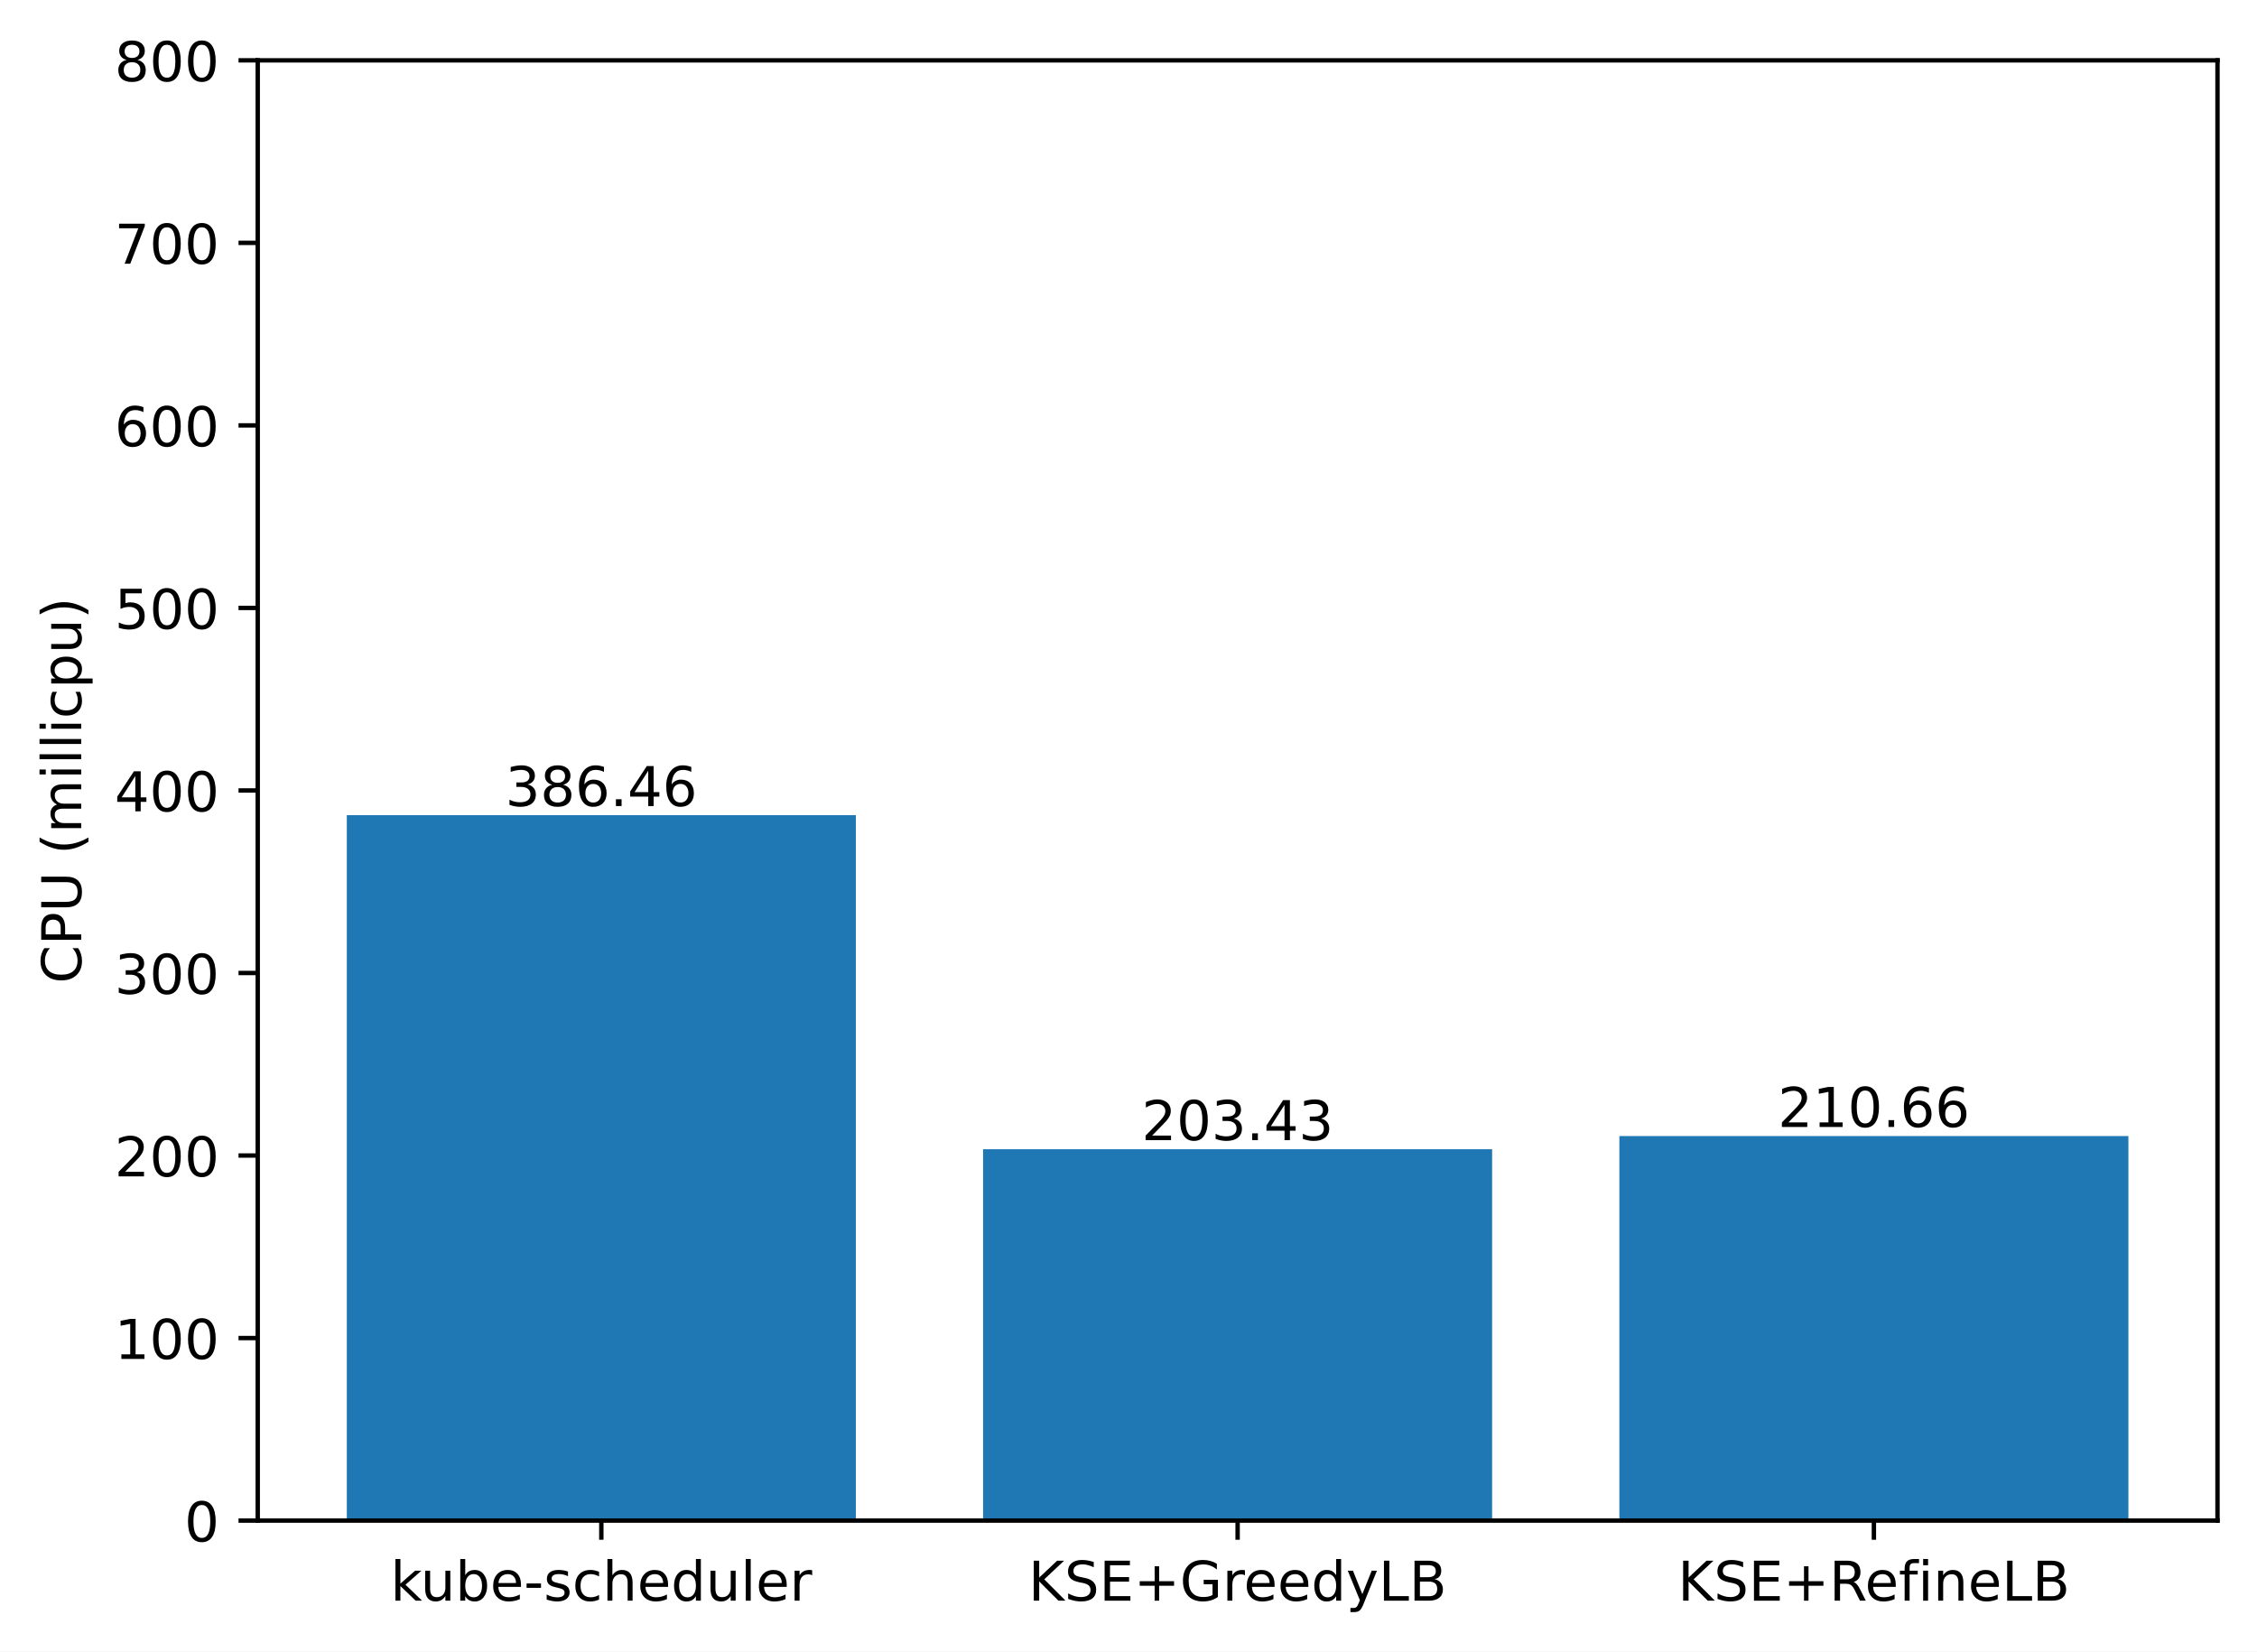
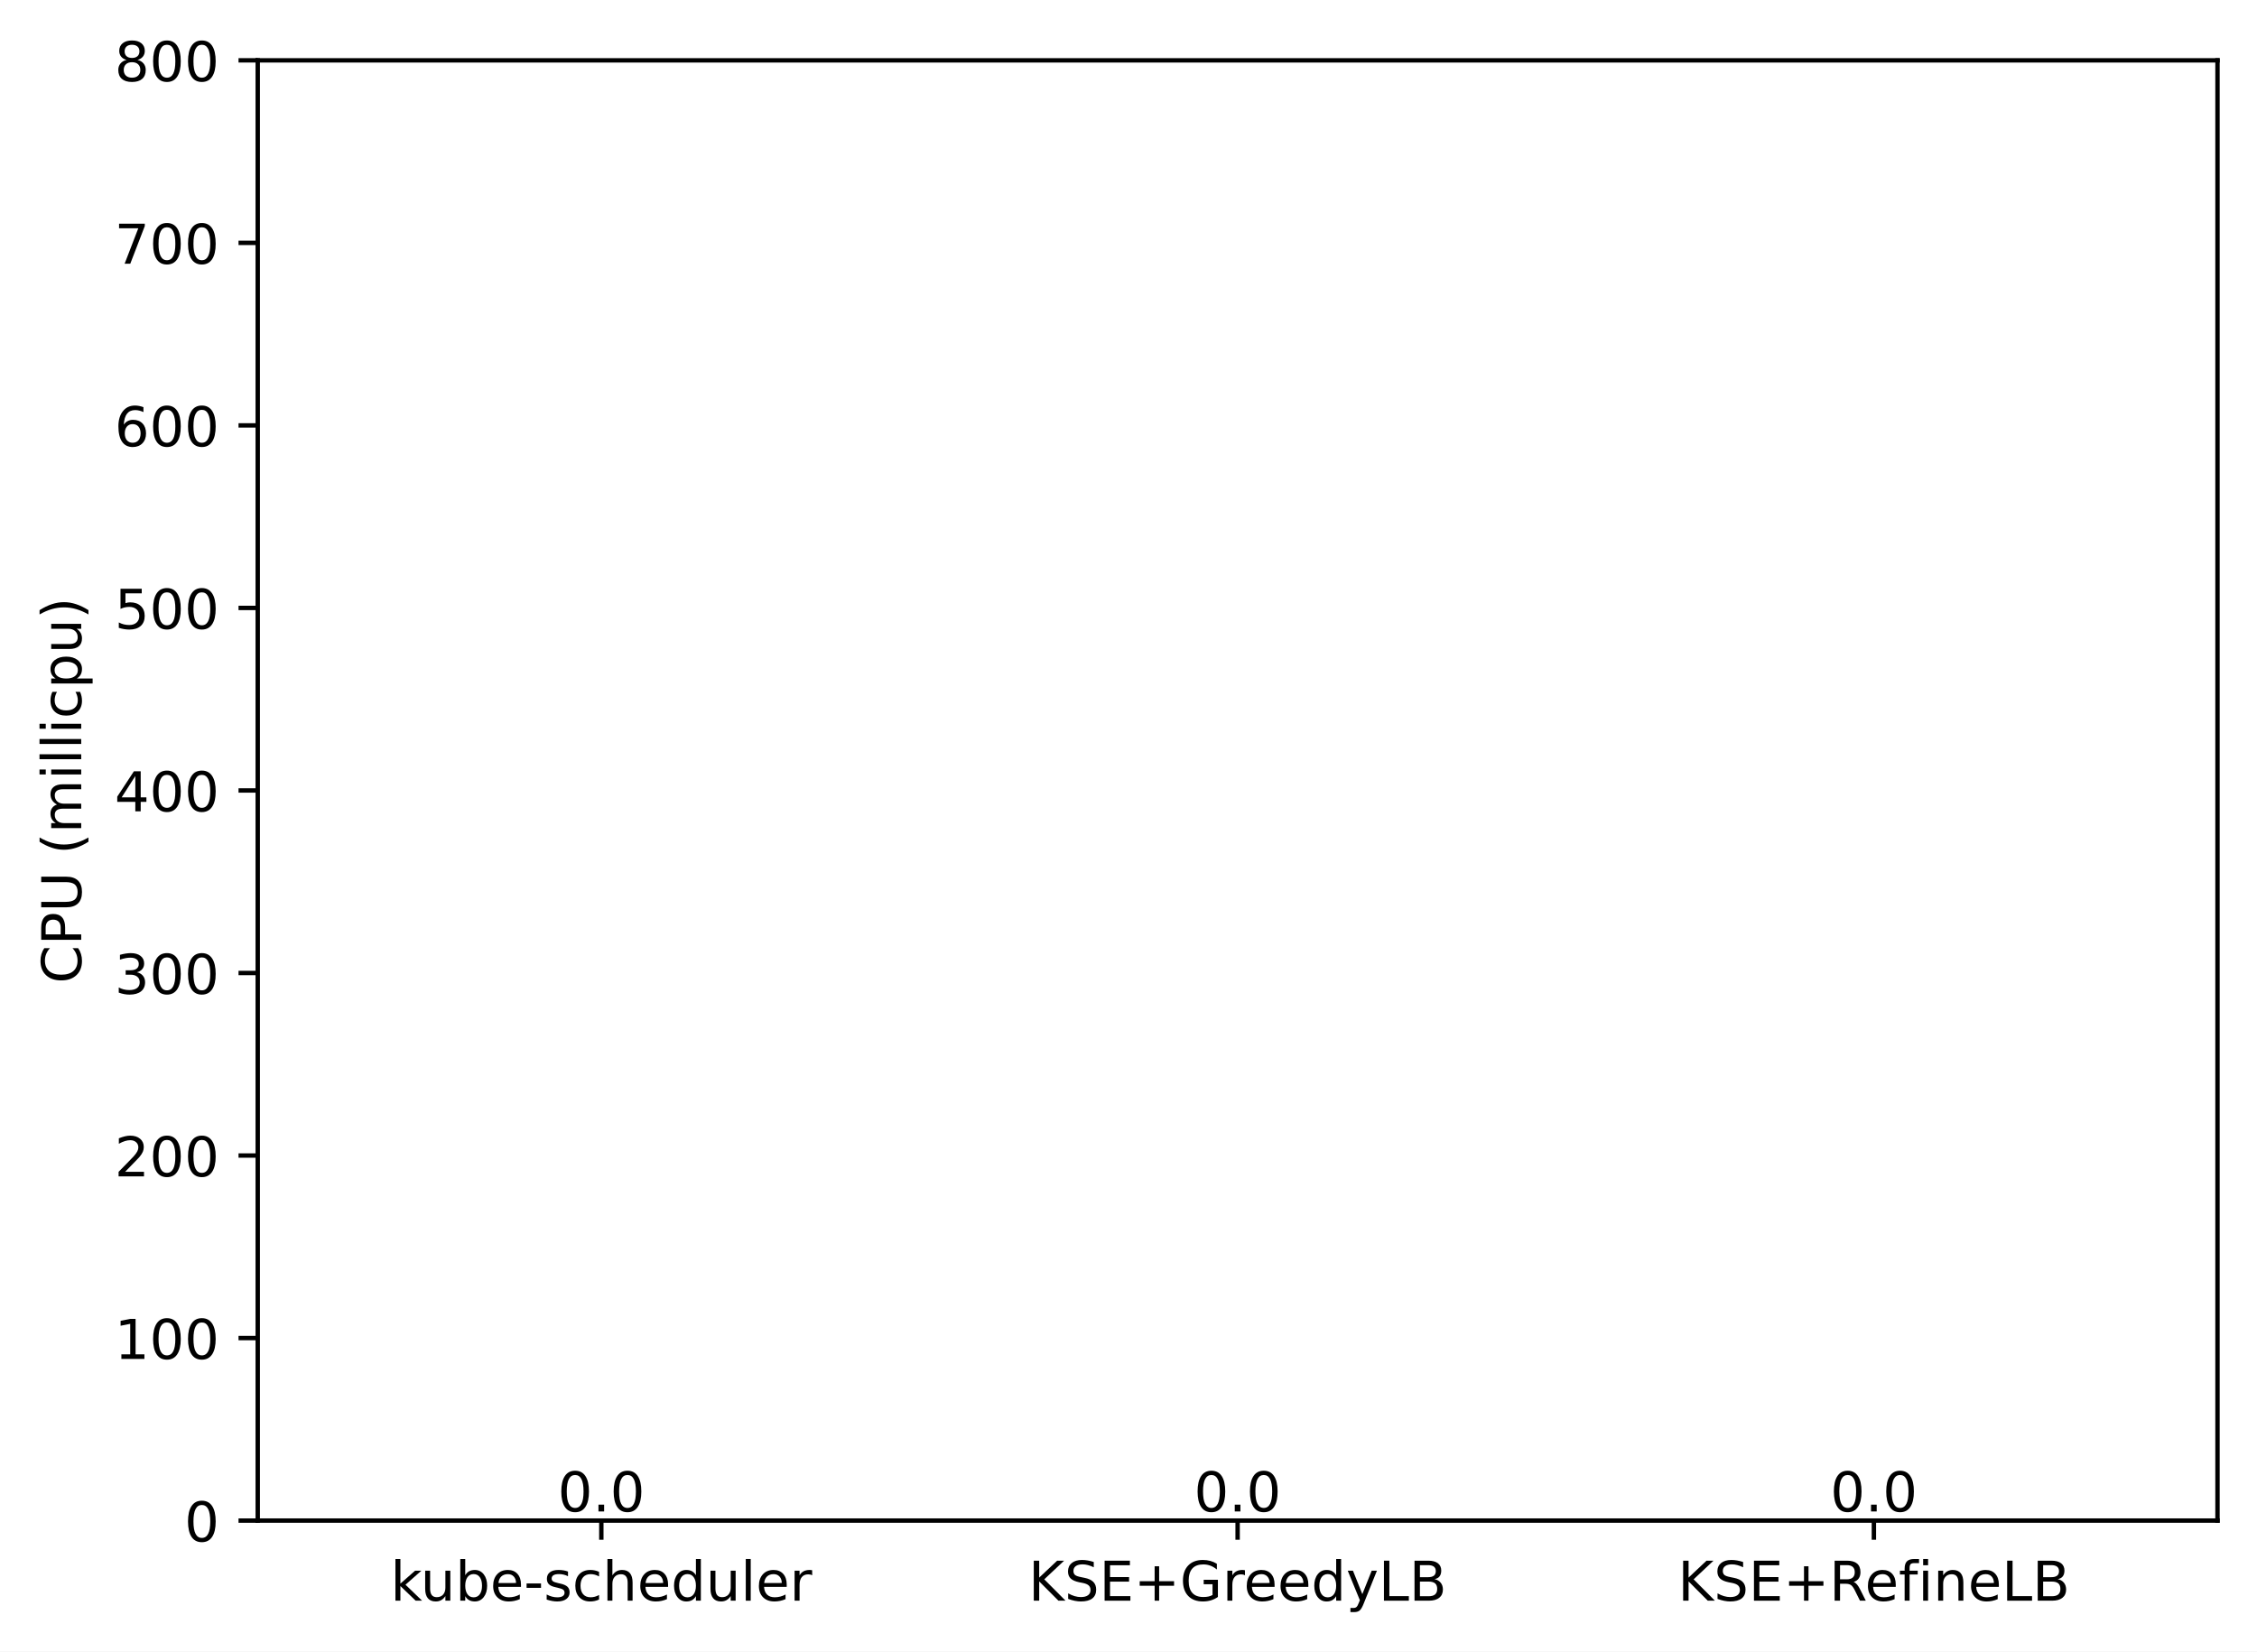
<svg xmlns="http://www.w3.org/2000/svg" xmlns:xlink="http://www.w3.org/1999/xlink" width="411.286pt" height="300.989pt" viewBox="0 0 411.286 300.989" version="1.1">
  <defs>
    <style type="text/css">*{stroke-linejoin: round; stroke-linecap: butt}</style>
  </defs>
  <g id="figure_1">
    <g id="patch_1">
      <path d="M 0 300.989  L 411.286 300.989  L 411.286 0  L 0 0  z " style="fill: #ffffff" />
    </g>
    <g id="axes_1">
      <g id="patch_2">
        <path d="M 46.966 277.111  L 404.086 277.111  L 404.086 10.999  L 46.966 10.999  z " style="fill: #ffffff" />
      </g>
      <g id="patch_3">
-         <path d="M 63.198 277.111  L 155.957 277.111  L 155.957 148.559  L 63.198 148.559  z " clip-path="url(#p1dfbb60855)" style="fill: #1f77b4" />
+         <path d="M 63.198 277.111  L 155.957 277.111  L 155.957 277.111  L 63.198 277.111  z " clip-path="url(#p0661f1fc77)" style="fill: #1f77b4" />
      </g>
      <g id="patch_4">
-         <path d="M 179.146 277.111  L 271.905 277.111  L 271.905 209.442  L 179.146 209.442  z " clip-path="url(#p1dfbb60855)" style="fill: #1f77b4" />
+         <path d="M 179.146 277.111  L 271.905 277.111  L 271.905 277.111  L 179.146 277.111  z " clip-path="url(#p0661f1fc77)" style="fill: #1f77b4" />
      </g>
      <g id="patch_5">
-         <path d="M 295.094 277.111  L 387.853 277.111  L 387.853 207.037  L 295.094 207.037  z " clip-path="url(#p1dfbb60855)" style="fill: #1f77b4" />
+         <path d="M 295.094 277.111  L 387.853 277.111  L 387.853 277.111  L 295.094 277.111  z " clip-path="url(#p0661f1fc77)" style="fill: #1f77b4" />
      </g>
      <g id="matplotlib.axis_1">
        <g id="xtick_1">
          <g id="line2d_1">
            <defs>
-               <path id="m12a49ad731" d="M 0 0  L 0 3.5  " style="stroke: #000000; stroke-width: 0.8" />
+               <path id="m8f7b9fd5b5" d="M 0 0  L 0 3.5  " style="stroke: #000000; stroke-width: 0.8" />
            </defs>
            <g>
-               <use xlink:href="#m12a49ad731" x="109.578" y="277.111" style="stroke: #000000; stroke-width: 0.8" />
+               <use xlink:href="#m8f7b9fd5b5" x="109.578" y="277.111" style="stroke: #000000; stroke-width: 0.8" />
            </g>
          </g>
          <g id="text_1">
            <g transform="translate(71.15179 291.7097)scale(0.1 -0.1)">
              <defs>
                <path id="DejaVuSans-6b" d="M 581 4863  L 1159 4863  L 1159 1991  L 2875 3500  L 3609 3500  L 1753 1863  L 3688 0  L 2938 0  L 1159 1709  L 1159 0  L 581 0  L 581 4863  z " transform="scale(0.015625)" />
                <path id="DejaVuSans-75" d="M 544 1381  L 544 3500  L 1119 3500  L 1119 1403  Q 1119 906 1312 657  Q 1506 409 1894 409  Q 2359 409 2629 706  Q 2900 1003 2900 1516  L 2900 3500  L 3475 3500  L 3475 0  L 2900 0  L 2900 538  Q 2691 219 2414 64  Q 2138 -91 1772 -91  Q 1169 -91 856 284  Q 544 659 544 1381  z M 1991 3584  L 1991 3584  z " transform="scale(0.015625)" />
                <path id="DejaVuSans-62" d="M 3116 1747  Q 3116 2381 2855 2742  Q 2594 3103 2138 3103  Q 1681 3103 1420 2742  Q 1159 2381 1159 1747  Q 1159 1113 1420 752  Q 1681 391 2138 391  Q 2594 391 2855 752  Q 3116 1113 3116 1747  z M 1159 2969  Q 1341 3281 1617 3432  Q 1894 3584 2278 3584  Q 2916 3584 3314 3078  Q 3713 2572 3713 1747  Q 3713 922 3314 415  Q 2916 -91 2278 -91  Q 1894 -91 1617 61  Q 1341 213 1159 525  L 1159 0  L 581 0  L 581 4863  L 1159 4863  L 1159 2969  z " transform="scale(0.015625)" />
                <path id="DejaVuSans-65" d="M 3597 1894  L 3597 1613  L 953 1613  Q 991 1019 1311 708  Q 1631 397 2203 397  Q 2534 397 2845 478  Q 3156 559 3463 722  L 3463 178  Q 3153 47 2828 -22  Q 2503 -91 2169 -91  Q 1331 -91 842 396  Q 353 884 353 1716  Q 353 2575 817 3079  Q 1281 3584 2069 3584  Q 2775 3584 3186 3129  Q 3597 2675 3597 1894  z M 3022 2063  Q 3016 2534 2758 2815  Q 2500 3097 2075 3097  Q 1594 3097 1305 2825  Q 1016 2553 972 2059  L 3022 2063  z " transform="scale(0.015625)" />
                <path id="DejaVuSans-2d" d="M 313 2009  L 1997 2009  L 1997 1497  L 313 1497  L 313 2009  z " transform="scale(0.015625)" />
                <path id="DejaVuSans-73" d="M 2834 3397  L 2834 2853  Q 2591 2978 2328 3040  Q 2066 3103 1784 3103  Q 1356 3103 1142 2972  Q 928 2841 928 2578  Q 928 2378 1081 2264  Q 1234 2150 1697 2047  L 1894 2003  Q 2506 1872 2764 1633  Q 3022 1394 3022 966  Q 3022 478 2636 193  Q 2250 -91 1575 -91  Q 1294 -91 989 -36  Q 684 19 347 128  L 347 722  Q 666 556 975 473  Q 1284 391 1588 391  Q 1994 391 2212 530  Q 2431 669 2431 922  Q 2431 1156 2273 1281  Q 2116 1406 1581 1522  L 1381 1569  Q 847 1681 609 1914  Q 372 2147 372 2553  Q 372 3047 722 3315  Q 1072 3584 1716 3584  Q 2034 3584 2315 3537  Q 2597 3491 2834 3397  z " transform="scale(0.015625)" />
                <path id="DejaVuSans-63" d="M 3122 3366  L 3122 2828  Q 2878 2963 2633 3030  Q 2388 3097 2138 3097  Q 1578 3097 1268 2742  Q 959 2388 959 1747  Q 959 1106 1268 751  Q 1578 397 2138 397  Q 2388 397 2633 464  Q 2878 531 3122 666  L 3122 134  Q 2881 22 2623 -34  Q 2366 -91 2075 -91  Q 1284 -91 818 406  Q 353 903 353 1747  Q 353 2603 823 3093  Q 1294 3584 2113 3584  Q 2378 3584 2631 3529  Q 2884 3475 3122 3366  z " transform="scale(0.015625)" />
                <path id="DejaVuSans-68" d="M 3513 2113  L 3513 0  L 2938 0  L 2938 2094  Q 2938 2591 2744 2837  Q 2550 3084 2163 3084  Q 1697 3084 1428 2787  Q 1159 2491 1159 1978  L 1159 0  L 581 0  L 581 4863  L 1159 4863  L 1159 2956  Q 1366 3272 1645 3428  Q 1925 3584 2291 3584  Q 2894 3584 3203 3211  Q 3513 2838 3513 2113  z " transform="scale(0.015625)" />
                <path id="DejaVuSans-64" d="M 2906 2969  L 2906 4863  L 3481 4863  L 3481 0  L 2906 0  L 2906 525  Q 2725 213 2448 61  Q 2172 -91 1784 -91  Q 1150 -91 751 415  Q 353 922 353 1747  Q 353 2572 751 3078  Q 1150 3584 1784 3584  Q 2172 3584 2448 3432  Q 2725 3281 2906 2969  z M 947 1747  Q 947 1113 1208 752  Q 1469 391 1925 391  Q 2381 391 2643 752  Q 2906 1113 2906 1747  Q 2906 2381 2643 2742  Q 2381 3103 1925 3103  Q 1469 3103 1208 2742  Q 947 2381 947 1747  z " transform="scale(0.015625)" />
                <path id="DejaVuSans-6c" d="M 603 4863  L 1178 4863  L 1178 0  L 603 0  L 603 4863  z " transform="scale(0.015625)" />
                <path id="DejaVuSans-72" d="M 2631 2963  Q 2534 3019 2420 3045  Q 2306 3072 2169 3072  Q 1681 3072 1420 2755  Q 1159 2438 1159 1844  L 1159 0  L 581 0  L 581 3500  L 1159 3500  L 1159 2956  Q 1341 3275 1631 3429  Q 1922 3584 2338 3584  Q 2397 3584 2469 3576  Q 2541 3569 2628 3553  L 2631 2963  z " transform="scale(0.015625)" />
              </defs>
              <use xlink:href="#DejaVuSans-6b" />
              <use xlink:href="#DejaVuSans-75" x="54.785" />
              <use xlink:href="#DejaVuSans-62" x="118.164" />
              <use xlink:href="#DejaVuSans-65" x="181.641" />
              <use xlink:href="#DejaVuSans-2d" x="243.164" />
              <use xlink:href="#DejaVuSans-73" x="279.248" />
              <use xlink:href="#DejaVuSans-63" x="331.348" />
              <use xlink:href="#DejaVuSans-68" x="386.328" />
              <use xlink:href="#DejaVuSans-65" x="449.707" />
              <use xlink:href="#DejaVuSans-64" x="511.23" />
              <use xlink:href="#DejaVuSans-75" x="574.707" />
              <use xlink:href="#DejaVuSans-6c" x="638.086" />
              <use xlink:href="#DejaVuSans-65" x="665.869" />
              <use xlink:href="#DejaVuSans-72" x="727.393" />
            </g>
          </g>
        </g>
        <g id="xtick_2">
          <g id="line2d_2">
            <g>
-               <use xlink:href="#m12a49ad731" x="225.526" y="277.111" style="stroke: #000000; stroke-width: 0.8" />
+               <use xlink:href="#m8f7b9fd5b5" x="225.526" y="277.111" style="stroke: #000000; stroke-width: 0.8" />
            </g>
          </g>
          <g id="text_2">
            <g transform="translate(187.403 291.7097)scale(0.1 -0.1)">
              <defs>
                <path id="DejaVuSans-4b" d="M 628 4666  L 1259 4666  L 1259 2694  L 3353 4666  L 4166 4666  L 1850 2491  L 4331 0  L 3500 0  L 1259 2247  L 1259 0  L 628 0  L 628 4666  z " transform="scale(0.015625)" />
                <path id="DejaVuSans-53" d="M 3425 4513  L 3425 3897  Q 3066 4069 2747 4153  Q 2428 4238 2131 4238  Q 1616 4238 1336 4038  Q 1056 3838 1056 3469  Q 1056 3159 1242 3001  Q 1428 2844 1947 2747  L 2328 2669  Q 3034 2534 3370 2195  Q 3706 1856 3706 1288  Q 3706 609 3251 259  Q 2797 -91 1919 -91  Q 1588 -91 1214 -16  Q 841 59 441 206  L 441 856  Q 825 641 1194 531  Q 1563 422 1919 422  Q 2459 422 2753 634  Q 3047 847 3047 1241  Q 3047 1584 2836 1778  Q 2625 1972 2144 2069  L 1759 2144  Q 1053 2284 737 2584  Q 422 2884 422 3419  Q 422 4038 858 4394  Q 1294 4750 2059 4750  Q 2388 4750 2728 4690  Q 3069 4631 3425 4513  z " transform="scale(0.015625)" />
                <path id="DejaVuSans-45" d="M 628 4666  L 3578 4666  L 3578 4134  L 1259 4134  L 1259 2753  L 3481 2753  L 3481 2222  L 1259 2222  L 1259 531  L 3634 531  L 3634 0  L 628 0  L 628 4666  z " transform="scale(0.015625)" />
                <path id="DejaVuSans-2b" d="M 2944 4013  L 2944 2272  L 4684 2272  L 4684 1741  L 2944 1741  L 2944 0  L 2419 0  L 2419 1741  L 678 1741  L 678 2272  L 2419 2272  L 2419 4013  L 2944 4013  z " transform="scale(0.015625)" />
                <path id="DejaVuSans-47" d="M 3809 666  L 3809 1919  L 2778 1919  L 2778 2438  L 4434 2438  L 4434 434  Q 4069 175 3628 42  Q 3188 -91 2688 -91  Q 1594 -91 976 548  Q 359 1188 359 2328  Q 359 3472 976 4111  Q 1594 4750 2688 4750  Q 3144 4750 3555 4637  Q 3966 4525 4313 4306  L 4313 3634  Q 3963 3931 3569 4081  Q 3175 4231 2741 4231  Q 1884 4231 1454 3753  Q 1025 3275 1025 2328  Q 1025 1384 1454 906  Q 1884 428 2741 428  Q 3075 428 3337 486  Q 3600 544 3809 666  z " transform="scale(0.015625)" />
                <path id="DejaVuSans-79" d="M 2059 -325  Q 1816 -950 1584 -1140  Q 1353 -1331 966 -1331  L 506 -1331  L 506 -850  L 844 -850  Q 1081 -850 1212 -737  Q 1344 -625 1503 -206  L 1606 56  L 191 3500  L 800 3500  L 1894 763  L 2988 3500  L 3597 3500  L 2059 -325  z " transform="scale(0.015625)" />
                <path id="DejaVuSans-4c" d="M 628 4666  L 1259 4666  L 1259 531  L 3531 531  L 3531 0  L 628 0  L 628 4666  z " transform="scale(0.015625)" />
                <path id="DejaVuSans-42" d="M 1259 2228  L 1259 519  L 2272 519  Q 2781 519 3026 730  Q 3272 941 3272 1375  Q 3272 1813 3026 2020  Q 2781 2228 2272 2228  L 1259 2228  z M 1259 4147  L 1259 2741  L 2194 2741  Q 2656 2741 2882 2914  Q 3109 3088 3109 3444  Q 3109 3797 2882 3972  Q 2656 4147 2194 4147  L 1259 4147  z M 628 4666  L 2241 4666  Q 2963 4666 3353 4366  Q 3744 4066 3744 3513  Q 3744 3084 3544 2831  Q 3344 2578 2956 2516  Q 3422 2416 3680 2098  Q 3938 1781 3938 1306  Q 3938 681 3513 340  Q 3088 0 2303 0  L 628 0  L 628 4666  z " transform="scale(0.015625)" />
              </defs>
              <use xlink:href="#DejaVuSans-4b" />
              <use xlink:href="#DejaVuSans-53" x="65.576" />
              <use xlink:href="#DejaVuSans-45" x="129.053" />
              <use xlink:href="#DejaVuSans-2b" x="192.236" />
              <use xlink:href="#DejaVuSans-47" x="276.025" />
              <use xlink:href="#DejaVuSans-72" x="353.516" />
              <use xlink:href="#DejaVuSans-65" x="392.379" />
              <use xlink:href="#DejaVuSans-65" x="453.902" />
              <use xlink:href="#DejaVuSans-64" x="515.426" />
              <use xlink:href="#DejaVuSans-79" x="578.902" />
              <use xlink:href="#DejaVuSans-4c" x="638.082" />
              <use xlink:href="#DejaVuSans-42" x="693.795" />
            </g>
          </g>
        </g>
        <g id="xtick_3">
          <g id="line2d_3">
            <g>
-               <use xlink:href="#m12a49ad731" x="341.474" y="277.111" style="stroke: #000000; stroke-width: 0.8" />
+               <use xlink:href="#m8f7b9fd5b5" x="341.474" y="277.111" style="stroke: #000000; stroke-width: 0.8" />
            </g>
          </g>
          <g id="text_3">
            <g transform="translate(305.7346 291.7097)scale(0.1 -0.1)">
              <defs>
                <path id="DejaVuSans-52" d="M 2841 2188  Q 3044 2119 3236 1894  Q 3428 1669 3622 1275  L 4263 0  L 3584 0  L 2988 1197  Q 2756 1666 2539 1819  Q 2322 1972 1947 1972  L 1259 1972  L 1259 0  L 628 0  L 628 4666  L 2053 4666  Q 2853 4666 3247 4331  Q 3641 3997 3641 3322  Q 3641 2881 3436 2590  Q 3231 2300 2841 2188  z M 1259 4147  L 1259 2491  L 2053 2491  Q 2509 2491 2742 2702  Q 2975 2913 2975 3322  Q 2975 3731 2742 3939  Q 2509 4147 2053 4147  L 1259 4147  z " transform="scale(0.015625)" />
                <path id="DejaVuSans-66" d="M 2375 4863  L 2375 4384  L 1825 4384  Q 1516 4384 1395 4259  Q 1275 4134 1275 3809  L 1275 3500  L 2222 3500  L 2222 3053  L 1275 3053  L 1275 0  L 697 0  L 697 3053  L 147 3053  L 147 3500  L 697 3500  L 697 3744  Q 697 4328 969 4595  Q 1241 4863 1831 4863  L 2375 4863  z " transform="scale(0.015625)" />
                <path id="DejaVuSans-69" d="M 603 3500  L 1178 3500  L 1178 0  L 603 0  L 603 3500  z M 603 4863  L 1178 4863  L 1178 4134  L 603 4134  L 603 4863  z " transform="scale(0.015625)" />
                <path id="DejaVuSans-6e" d="M 3513 2113  L 3513 0  L 2938 0  L 2938 2094  Q 2938 2591 2744 2837  Q 2550 3084 2163 3084  Q 1697 3084 1428 2787  Q 1159 2491 1159 1978  L 1159 0  L 581 0  L 581 3500  L 1159 3500  L 1159 2956  Q 1366 3272 1645 3428  Q 1925 3584 2291 3584  Q 2894 3584 3203 3211  Q 3513 2838 3513 2113  z " transform="scale(0.015625)" />
              </defs>
              <use xlink:href="#DejaVuSans-4b" />
              <use xlink:href="#DejaVuSans-53" x="65.576" />
              <use xlink:href="#DejaVuSans-45" x="129.053" />
              <use xlink:href="#DejaVuSans-2b" x="192.236" />
              <use xlink:href="#DejaVuSans-52" x="276.025" />
              <use xlink:href="#DejaVuSans-65" x="341.008" />
              <use xlink:href="#DejaVuSans-66" x="402.531" />
              <use xlink:href="#DejaVuSans-69" x="437.736" />
              <use xlink:href="#DejaVuSans-6e" x="465.52" />
              <use xlink:href="#DejaVuSans-65" x="528.898" />
              <use xlink:href="#DejaVuSans-4c" x="590.422" />
              <use xlink:href="#DejaVuSans-42" x="646.135" />
            </g>
          </g>
        </g>
      </g>
      <g id="matplotlib.axis_2">
        <g id="ytick_1">
          <g id="line2d_4">
            <defs>
-               <path id="m84118d492f" d="M 0 0  L -3.5 0  " style="stroke: #000000; stroke-width: 0.8" />
+               <path id="m9629a2ca5a" d="M 0 0  L -3.5 0  " style="stroke: #000000; stroke-width: 0.8" />
            </defs>
            <g>
-               <use xlink:href="#m84118d492f" x="46.966" y="277.111" style="stroke: #000000; stroke-width: 0.8" />
+               <use xlink:href="#m9629a2ca5a" x="46.966" y="277.111" style="stroke: #000000; stroke-width: 0.8" />
            </g>
          </g>
          <g id="text_4">
            <g transform="translate(33.60312 280.9104)scale(0.1 -0.1)">
              <defs>
                <path id="DejaVuSans-30" d="M 2034 4250  Q 1547 4250 1301 3770  Q 1056 3291 1056 2328  Q 1056 1369 1301 889  Q 1547 409 2034 409  Q 2525 409 2770 889  Q 3016 1369 3016 2328  Q 3016 3291 2770 3770  Q 2525 4250 2034 4250  z M 2034 4750  Q 2819 4750 3233 4129  Q 3647 3509 3647 2328  Q 3647 1150 3233 529  Q 2819 -91 2034 -91  Q 1250 -91 836 529  Q 422 1150 422 2328  Q 422 3509 836 4129  Q 1250 4750 2034 4750  z " transform="scale(0.015625)" />
              </defs>
              <use xlink:href="#DejaVuSans-30" />
            </g>
          </g>
        </g>
        <g id="ytick_2">
          <g id="line2d_5">
            <g>
-               <use xlink:href="#m84118d492f" x="46.966" y="243.847" style="stroke: #000000; stroke-width: 0.8" />
+               <use xlink:href="#m9629a2ca5a" x="46.966" y="243.847" style="stroke: #000000; stroke-width: 0.8" />
            </g>
          </g>
          <g id="text_5">
            <g transform="translate(20.87813 247.6464)scale(0.1 -0.1)">
              <defs>
                <path id="DejaVuSans-31" d="M 794 531  L 1825 531  L 1825 4091  L 703 3866  L 703 4441  L 1819 4666  L 2450 4666  L 2450 531  L 3481 531  L 3481 0  L 794 0  L 794 531  z " transform="scale(0.015625)" />
              </defs>
              <use xlink:href="#DejaVuSans-31" />
              <use xlink:href="#DejaVuSans-30" x="63.623" />
              <use xlink:href="#DejaVuSans-30" x="127.246" />
            </g>
          </g>
        </g>
        <g id="ytick_3">
          <g id="line2d_6">
            <g>
-               <use xlink:href="#m84118d492f" x="46.966" y="210.583" style="stroke: #000000; stroke-width: 0.8" />
+               <use xlink:href="#m9629a2ca5a" x="46.966" y="210.583" style="stroke: #000000; stroke-width: 0.8" />
            </g>
          </g>
          <g id="text_6">
            <g transform="translate(20.87813 214.3824)scale(0.1 -0.1)">
              <defs>
                <path id="DejaVuSans-32" d="M 1228 531  L 3431 531  L 3431 0  L 469 0  L 469 531  Q 828 903 1448 1529  Q 2069 2156 2228 2338  Q 2531 2678 2651 2914  Q 2772 3150 2772 3378  Q 2772 3750 2511 3984  Q 2250 4219 1831 4219  Q 1534 4219 1204 4116  Q 875 4013 500 3803  L 500 4441  Q 881 4594 1212 4672  Q 1544 4750 1819 4750  Q 2544 4750 2975 4387  Q 3406 4025 3406 3419  Q 3406 3131 3298 2873  Q 3191 2616 2906 2266  Q 2828 2175 2409 1742  Q 1991 1309 1228 531  z " transform="scale(0.015625)" />
              </defs>
              <use xlink:href="#DejaVuSans-32" />
              <use xlink:href="#DejaVuSans-30" x="63.623" />
              <use xlink:href="#DejaVuSans-30" x="127.246" />
            </g>
          </g>
        </g>
        <g id="ytick_4">
          <g id="line2d_7">
            <g>
-               <use xlink:href="#m84118d492f" x="46.966" y="177.319" style="stroke: #000000; stroke-width: 0.8" />
+               <use xlink:href="#m9629a2ca5a" x="46.966" y="177.319" style="stroke: #000000; stroke-width: 0.8" />
            </g>
          </g>
          <g id="text_7">
            <g transform="translate(20.87813 181.1184)scale(0.1 -0.1)">
              <defs>
                <path id="DejaVuSans-33" d="M 2597 2516  Q 3050 2419 3304 2112  Q 3559 1806 3559 1356  Q 3559 666 3084 287  Q 2609 -91 1734 -91  Q 1441 -91 1130 -33  Q 819 25 488 141  L 488 750  Q 750 597 1062 519  Q 1375 441 1716 441  Q 2309 441 2620 675  Q 2931 909 2931 1356  Q 2931 1769 2642 2001  Q 2353 2234 1838 2234  L 1294 2234  L 1294 2753  L 1863 2753  Q 2328 2753 2575 2939  Q 2822 3125 2822 3475  Q 2822 3834 2567 4026  Q 2313 4219 1838 4219  Q 1578 4219 1281 4162  Q 984 4106 628 3988  L 628 4550  Q 988 4650 1302 4700  Q 1616 4750 1894 4750  Q 2613 4750 3031 4423  Q 3450 4097 3450 3541  Q 3450 3153 3228 2886  Q 3006 2619 2597 2516  z " transform="scale(0.015625)" />
              </defs>
              <use xlink:href="#DejaVuSans-33" />
              <use xlink:href="#DejaVuSans-30" x="63.623" />
              <use xlink:href="#DejaVuSans-30" x="127.246" />
            </g>
          </g>
        </g>
        <g id="ytick_5">
          <g id="line2d_8">
            <g>
-               <use xlink:href="#m84118d492f" x="46.966" y="144.055" style="stroke: #000000; stroke-width: 0.8" />
+               <use xlink:href="#m9629a2ca5a" x="46.966" y="144.055" style="stroke: #000000; stroke-width: 0.8" />
            </g>
          </g>
          <g id="text_8">
            <g transform="translate(20.87813 147.8544)scale(0.1 -0.1)">
              <defs>
                <path id="DejaVuSans-34" d="M 2419 4116  L 825 1625  L 2419 1625  L 2419 4116  z M 2253 4666  L 3047 4666  L 3047 1625  L 3713 1625  L 3713 1100  L 3047 1100  L 3047 0  L 2419 0  L 2419 1100  L 313 1100  L 313 1709  L 2253 4666  z " transform="scale(0.015625)" />
              </defs>
              <use xlink:href="#DejaVuSans-34" />
              <use xlink:href="#DejaVuSans-30" x="63.623" />
              <use xlink:href="#DejaVuSans-30" x="127.246" />
            </g>
          </g>
        </g>
        <g id="ytick_6">
          <g id="line2d_9">
            <g>
-               <use xlink:href="#m84118d492f" x="46.966" y="110.791" style="stroke: #000000; stroke-width: 0.8" />
+               <use xlink:href="#m9629a2ca5a" x="46.966" y="110.791" style="stroke: #000000; stroke-width: 0.8" />
            </g>
          </g>
          <g id="text_9">
            <g transform="translate(20.87813 114.5904)scale(0.1 -0.1)">
              <defs>
                <path id="DejaVuSans-35" d="M 691 4666  L 3169 4666  L 3169 4134  L 1269 4134  L 1269 2991  Q 1406 3038 1543 3061  Q 1681 3084 1819 3084  Q 2600 3084 3056 2656  Q 3513 2228 3513 1497  Q 3513 744 3044 326  Q 2575 -91 1722 -91  Q 1428 -91 1123 -41  Q 819 9 494 109  L 494 744  Q 775 591 1075 516  Q 1375 441 1709 441  Q 2250 441 2565 725  Q 2881 1009 2881 1497  Q 2881 1984 2565 2268  Q 2250 2553 1709 2553  Q 1456 2553 1204 2497  Q 953 2441 691 2322  L 691 4666  z " transform="scale(0.015625)" />
              </defs>
              <use xlink:href="#DejaVuSans-35" />
              <use xlink:href="#DejaVuSans-30" x="63.623" />
              <use xlink:href="#DejaVuSans-30" x="127.246" />
            </g>
          </g>
        </g>
        <g id="ytick_7">
          <g id="line2d_10">
            <g>
-               <use xlink:href="#m84118d492f" x="46.966" y="77.527" style="stroke: #000000; stroke-width: 0.8" />
+               <use xlink:href="#m9629a2ca5a" x="46.966" y="77.527" style="stroke: #000000; stroke-width: 0.8" />
            </g>
          </g>
          <g id="text_10">
            <g transform="translate(20.87813 81.32644)scale(0.1 -0.1)">
              <defs>
                <path id="DejaVuSans-36" d="M 2113 2584  Q 1688 2584 1439 2293  Q 1191 2003 1191 1497  Q 1191 994 1439 701  Q 1688 409 2113 409  Q 2538 409 2786 701  Q 3034 994 3034 1497  Q 3034 2003 2786 2293  Q 2538 2584 2113 2584  z M 3366 4563  L 3366 3988  Q 3128 4100 2886 4159  Q 2644 4219 2406 4219  Q 1781 4219 1451 3797  Q 1122 3375 1075 2522  Q 1259 2794 1537 2939  Q 1816 3084 2150 3084  Q 2853 3084 3261 2657  Q 3669 2231 3669 1497  Q 3669 778 3244 343  Q 2819 -91 2113 -91  Q 1303 -91 875 529  Q 447 1150 447 2328  Q 447 3434 972 4092  Q 1497 4750 2381 4750  Q 2619 4750 2861 4703  Q 3103 4656 3366 4563  z " transform="scale(0.015625)" />
              </defs>
              <use xlink:href="#DejaVuSans-36" />
              <use xlink:href="#DejaVuSans-30" x="63.623" />
              <use xlink:href="#DejaVuSans-30" x="127.246" />
            </g>
          </g>
        </g>
        <g id="ytick_8">
          <g id="line2d_11">
            <g>
-               <use xlink:href="#m84118d492f" x="46.966" y="44.263" style="stroke: #000000; stroke-width: 0.8" />
+               <use xlink:href="#m9629a2ca5a" x="46.966" y="44.263" style="stroke: #000000; stroke-width: 0.8" />
            </g>
          </g>
          <g id="text_11">
            <g transform="translate(20.87813 48.06244)scale(0.1 -0.1)">
              <defs>
                <path id="DejaVuSans-37" d="M 525 4666  L 3525 4666  L 3525 4397  L 1831 0  L 1172 0  L 2766 4134  L 525 4134  L 525 4666  z " transform="scale(0.015625)" />
              </defs>
              <use xlink:href="#DejaVuSans-37" />
              <use xlink:href="#DejaVuSans-30" x="63.623" />
              <use xlink:href="#DejaVuSans-30" x="127.246" />
            </g>
          </g>
        </g>
        <g id="ytick_9">
          <g id="line2d_12">
            <g>
-               <use xlink:href="#m84118d492f" x="46.966" y="10.999" style="stroke: #000000; stroke-width: 0.8" />
+               <use xlink:href="#m9629a2ca5a" x="46.966" y="10.999" style="stroke: #000000; stroke-width: 0.8" />
            </g>
          </g>
          <g id="text_12">
            <g transform="translate(20.87813 14.79844)scale(0.1 -0.1)">
              <defs>
                <path id="DejaVuSans-38" d="M 2034 2216  Q 1584 2216 1326 1975  Q 1069 1734 1069 1313  Q 1069 891 1326 650  Q 1584 409 2034 409  Q 2484 409 2743 651  Q 3003 894 3003 1313  Q 3003 1734 2745 1975  Q 2488 2216 2034 2216  z M 1403 2484  Q 997 2584 770 2862  Q 544 3141 544 3541  Q 544 4100 942 4425  Q 1341 4750 2034 4750  Q 2731 4750 3128 4425  Q 3525 4100 3525 3541  Q 3525 3141 3298 2862  Q 3072 2584 2669 2484  Q 3125 2378 3379 2068  Q 3634 1759 3634 1313  Q 3634 634 3220 271  Q 2806 -91 2034 -91  Q 1263 -91 848 271  Q 434 634 434 1313  Q 434 1759 690 2068  Q 947 2378 1403 2484  z M 1172 3481  Q 1172 3119 1398 2916  Q 1625 2713 2034 2713  Q 2441 2713 2670 2916  Q 2900 3119 2900 3481  Q 2900 3844 2670 4047  Q 2441 4250 2034 4250  Q 1625 4250 1398 4047  Q 1172 3844 1172 3481  z " transform="scale(0.015625)" />
              </defs>
              <use xlink:href="#DejaVuSans-38" />
              <use xlink:href="#DejaVuSans-30" x="63.623" />
              <use xlink:href="#DejaVuSans-30" x="127.246" />
            </g>
          </g>
        </g>
        <g id="text_13">
          <g transform="translate(14.79844 179.2302)rotate(-90)scale(0.1 -0.1)">
            <defs>
              <path id="DejaVuSans-43" d="M 4122 4306  L 4122 3641  Q 3803 3938 3442 4084  Q 3081 4231 2675 4231  Q 1875 4231 1450 3742  Q 1025 3253 1025 2328  Q 1025 1406 1450 917  Q 1875 428 2675 428  Q 3081 428 3442 575  Q 3803 722 4122 1019  L 4122 359  Q 3791 134 3420 21  Q 3050 -91 2638 -91  Q 1578 -91 968 557  Q 359 1206 359 2328  Q 359 3453 968 4101  Q 1578 4750 2638 4750  Q 3056 4750 3426 4639  Q 3797 4528 4122 4306  z " transform="scale(0.015625)" />
              <path id="DejaVuSans-50" d="M 1259 4147  L 1259 2394  L 2053 2394  Q 2494 2394 2734 2622  Q 2975 2850 2975 3272  Q 2975 3691 2734 3919  Q 2494 4147 2053 4147  L 1259 4147  z M 628 4666  L 2053 4666  Q 2838 4666 3239 4311  Q 3641 3956 3641 3272  Q 3641 2581 3239 2228  Q 2838 1875 2053 1875  L 1259 1875  L 1259 0  L 628 0  L 628 4666  z " transform="scale(0.015625)" />
              <path id="DejaVuSans-55" d="M 556 4666  L 1191 4666  L 1191 1831  Q 1191 1081 1462 751  Q 1734 422 2344 422  Q 2950 422 3222 751  Q 3494 1081 3494 1831  L 3494 4666  L 4128 4666  L 4128 1753  Q 4128 841 3676 375  Q 3225 -91 2344 -91  Q 1459 -91 1007 375  Q 556 841 556 1753  L 556 4666  z " transform="scale(0.015625)" />
              <path id="DejaVuSans-20" transform="scale(0.015625)" />
              <path id="DejaVuSans-28" d="M 1984 4856  Q 1566 4138 1362 3434  Q 1159 2731 1159 2009  Q 1159 1288 1364 580  Q 1569 -128 1984 -844  L 1484 -844  Q 1016 -109 783 600  Q 550 1309 550 2009  Q 550 2706 781 3412  Q 1013 4119 1484 4856  L 1984 4856  z " transform="scale(0.015625)" />
              <path id="DejaVuSans-6d" d="M 3328 2828  Q 3544 3216 3844 3400  Q 4144 3584 4550 3584  Q 5097 3584 5394 3201  Q 5691 2819 5691 2113  L 5691 0  L 5113 0  L 5113 2094  Q 5113 2597 4934 2840  Q 4756 3084 4391 3084  Q 3944 3084 3684 2787  Q 3425 2491 3425 1978  L 3425 0  L 2847 0  L 2847 2094  Q 2847 2600 2669 2842  Q 2491 3084 2119 3084  Q 1678 3084 1418 2786  Q 1159 2488 1159 1978  L 1159 0  L 581 0  L 581 3500  L 1159 3500  L 1159 2956  Q 1356 3278 1631 3431  Q 1906 3584 2284 3584  Q 2666 3584 2933 3390  Q 3200 3197 3328 2828  z " transform="scale(0.015625)" />
              <path id="DejaVuSans-70" d="M 1159 525  L 1159 -1331  L 581 -1331  L 581 3500  L 1159 3500  L 1159 2969  Q 1341 3281 1617 3432  Q 1894 3584 2278 3584  Q 2916 3584 3314 3078  Q 3713 2572 3713 1747  Q 3713 922 3314 415  Q 2916 -91 2278 -91  Q 1894 -91 1617 61  Q 1341 213 1159 525  z M 3116 1747  Q 3116 2381 2855 2742  Q 2594 3103 2138 3103  Q 1681 3103 1420 2742  Q 1159 2381 1159 1747  Q 1159 1113 1420 752  Q 1681 391 2138 391  Q 2594 391 2855 752  Q 3116 1113 3116 1747  z " transform="scale(0.015625)" />
              <path id="DejaVuSans-29" d="M 513 4856  L 1013 4856  Q 1481 4119 1714 3412  Q 1947 2706 1947 2009  Q 1947 1309 1714 600  Q 1481 -109 1013 -844  L 513 -844  Q 928 -128 1133 580  Q 1338 1288 1338 2009  Q 1338 2731 1133 3434  Q 928 4138 513 4856  z " transform="scale(0.015625)" />
            </defs>
            <use xlink:href="#DejaVuSans-43" />
            <use xlink:href="#DejaVuSans-50" x="69.824" />
            <use xlink:href="#DejaVuSans-55" x="130.127" />
            <use xlink:href="#DejaVuSans-20" x="203.32" />
            <use xlink:href="#DejaVuSans-28" x="235.107" />
            <use xlink:href="#DejaVuSans-6d" x="274.121" />
            <use xlink:href="#DejaVuSans-69" x="371.533" />
            <use xlink:href="#DejaVuSans-6c" x="399.316" />
            <use xlink:href="#DejaVuSans-6c" x="427.1" />
            <use xlink:href="#DejaVuSans-69" x="454.883" />
            <use xlink:href="#DejaVuSans-63" x="482.666" />
            <use xlink:href="#DejaVuSans-70" x="537.646" />
            <use xlink:href="#DejaVuSans-75" x="601.123" />
            <use xlink:href="#DejaVuSans-29" x="664.502" />
          </g>
        </g>
      </g>
      <g id="patch_6">
        <path d="M 46.966 277.111  L 46.966 10.999  " style="fill: none; stroke: #000000; stroke-width: 0.8; stroke-linejoin: miter; stroke-linecap: square" />
      </g>
      <g id="patch_7">
        <path d="M 404.086 277.111  L 404.086 10.999  " style="fill: none; stroke: #000000; stroke-width: 0.8; stroke-linejoin: miter; stroke-linecap: square" />
      </g>
      <g id="patch_8">
        <path d="M 46.966 277.111  L 404.086 277.111  " style="fill: none; stroke: #000000; stroke-width: 0.8; stroke-linejoin: miter; stroke-linecap: square" />
      </g>
      <g id="patch_9">
        <path d="M 46.966 10.999  L 404.086 10.999  " style="fill: none; stroke: #000000; stroke-width: 0.8; stroke-linejoin: miter; stroke-linecap: square" />
      </g>
      <g id="text_14">
-         <g transform="translate(92.08226 146.896)scale(0.1 -0.1)">
+         <g transform="translate(101.626 275.448)scale(0.1 -0.1)">
          <defs>
            <path id="DejaVuSans-2e" d="M 684 794  L 1344 794  L 1344 0  L 684 0  L 684 794  z " transform="scale(0.015625)" />
          </defs>
-           <use xlink:href="#DejaVuSans-33" />
-           <use xlink:href="#DejaVuSans-38" x="63.623" />
-           <use xlink:href="#DejaVuSans-36" x="127.246" />
-           <use xlink:href="#DejaVuSans-2e" x="190.869" />
-           <use xlink:href="#DejaVuSans-34" x="222.656" />
-           <use xlink:href="#DejaVuSans-36" x="286.279" />
+           <use xlink:href="#DejaVuSans-30" />
+           <use xlink:href="#DejaVuSans-2e" x="63.623" />
+           <use xlink:href="#DejaVuSans-30" x="95.41" />
        </g>
      </g>
      <g id="text_15">
-         <g transform="translate(208.0303 207.7791)scale(0.1 -0.1)">
-           <use xlink:href="#DejaVuSans-32" />
-           <use xlink:href="#DejaVuSans-30" x="63.623" />
-           <use xlink:href="#DejaVuSans-33" x="127.246" />
-           <use xlink:href="#DejaVuSans-2e" x="190.869" />
-           <use xlink:href="#DejaVuSans-34" x="222.656" />
-           <use xlink:href="#DejaVuSans-33" x="286.279" />
+         <g transform="translate(217.5741 275.448)scale(0.1 -0.1)">
+           <use xlink:href="#DejaVuSans-30" />
+           <use xlink:href="#DejaVuSans-2e" x="63.623" />
+           <use xlink:href="#DejaVuSans-30" x="95.41" />
        </g>
      </g>
      <g id="text_16">
-         <g transform="translate(323.9784 205.3741)scale(0.1 -0.1)">
-           <use xlink:href="#DejaVuSans-32" />
-           <use xlink:href="#DejaVuSans-31" x="63.623" />
-           <use xlink:href="#DejaVuSans-30" x="127.246" />
-           <use xlink:href="#DejaVuSans-2e" x="190.869" />
-           <use xlink:href="#DejaVuSans-36" x="222.656" />
-           <use xlink:href="#DejaVuSans-36" x="286.279" />
+         <g transform="translate(333.5221 275.448)scale(0.1 -0.1)">
+           <use xlink:href="#DejaVuSans-30" />
+           <use xlink:href="#DejaVuSans-2e" x="63.623" />
+           <use xlink:href="#DejaVuSans-30" x="95.41" />
        </g>
      </g>
    </g>
  </g>
  <defs>
-     <clipPath id="p1dfbb60855">
+     <clipPath id="p0661f1fc77">
      <rect x="46.966" y="10.999" width="357.12" height="266.112" />
    </clipPath>
  </defs>
</svg>
